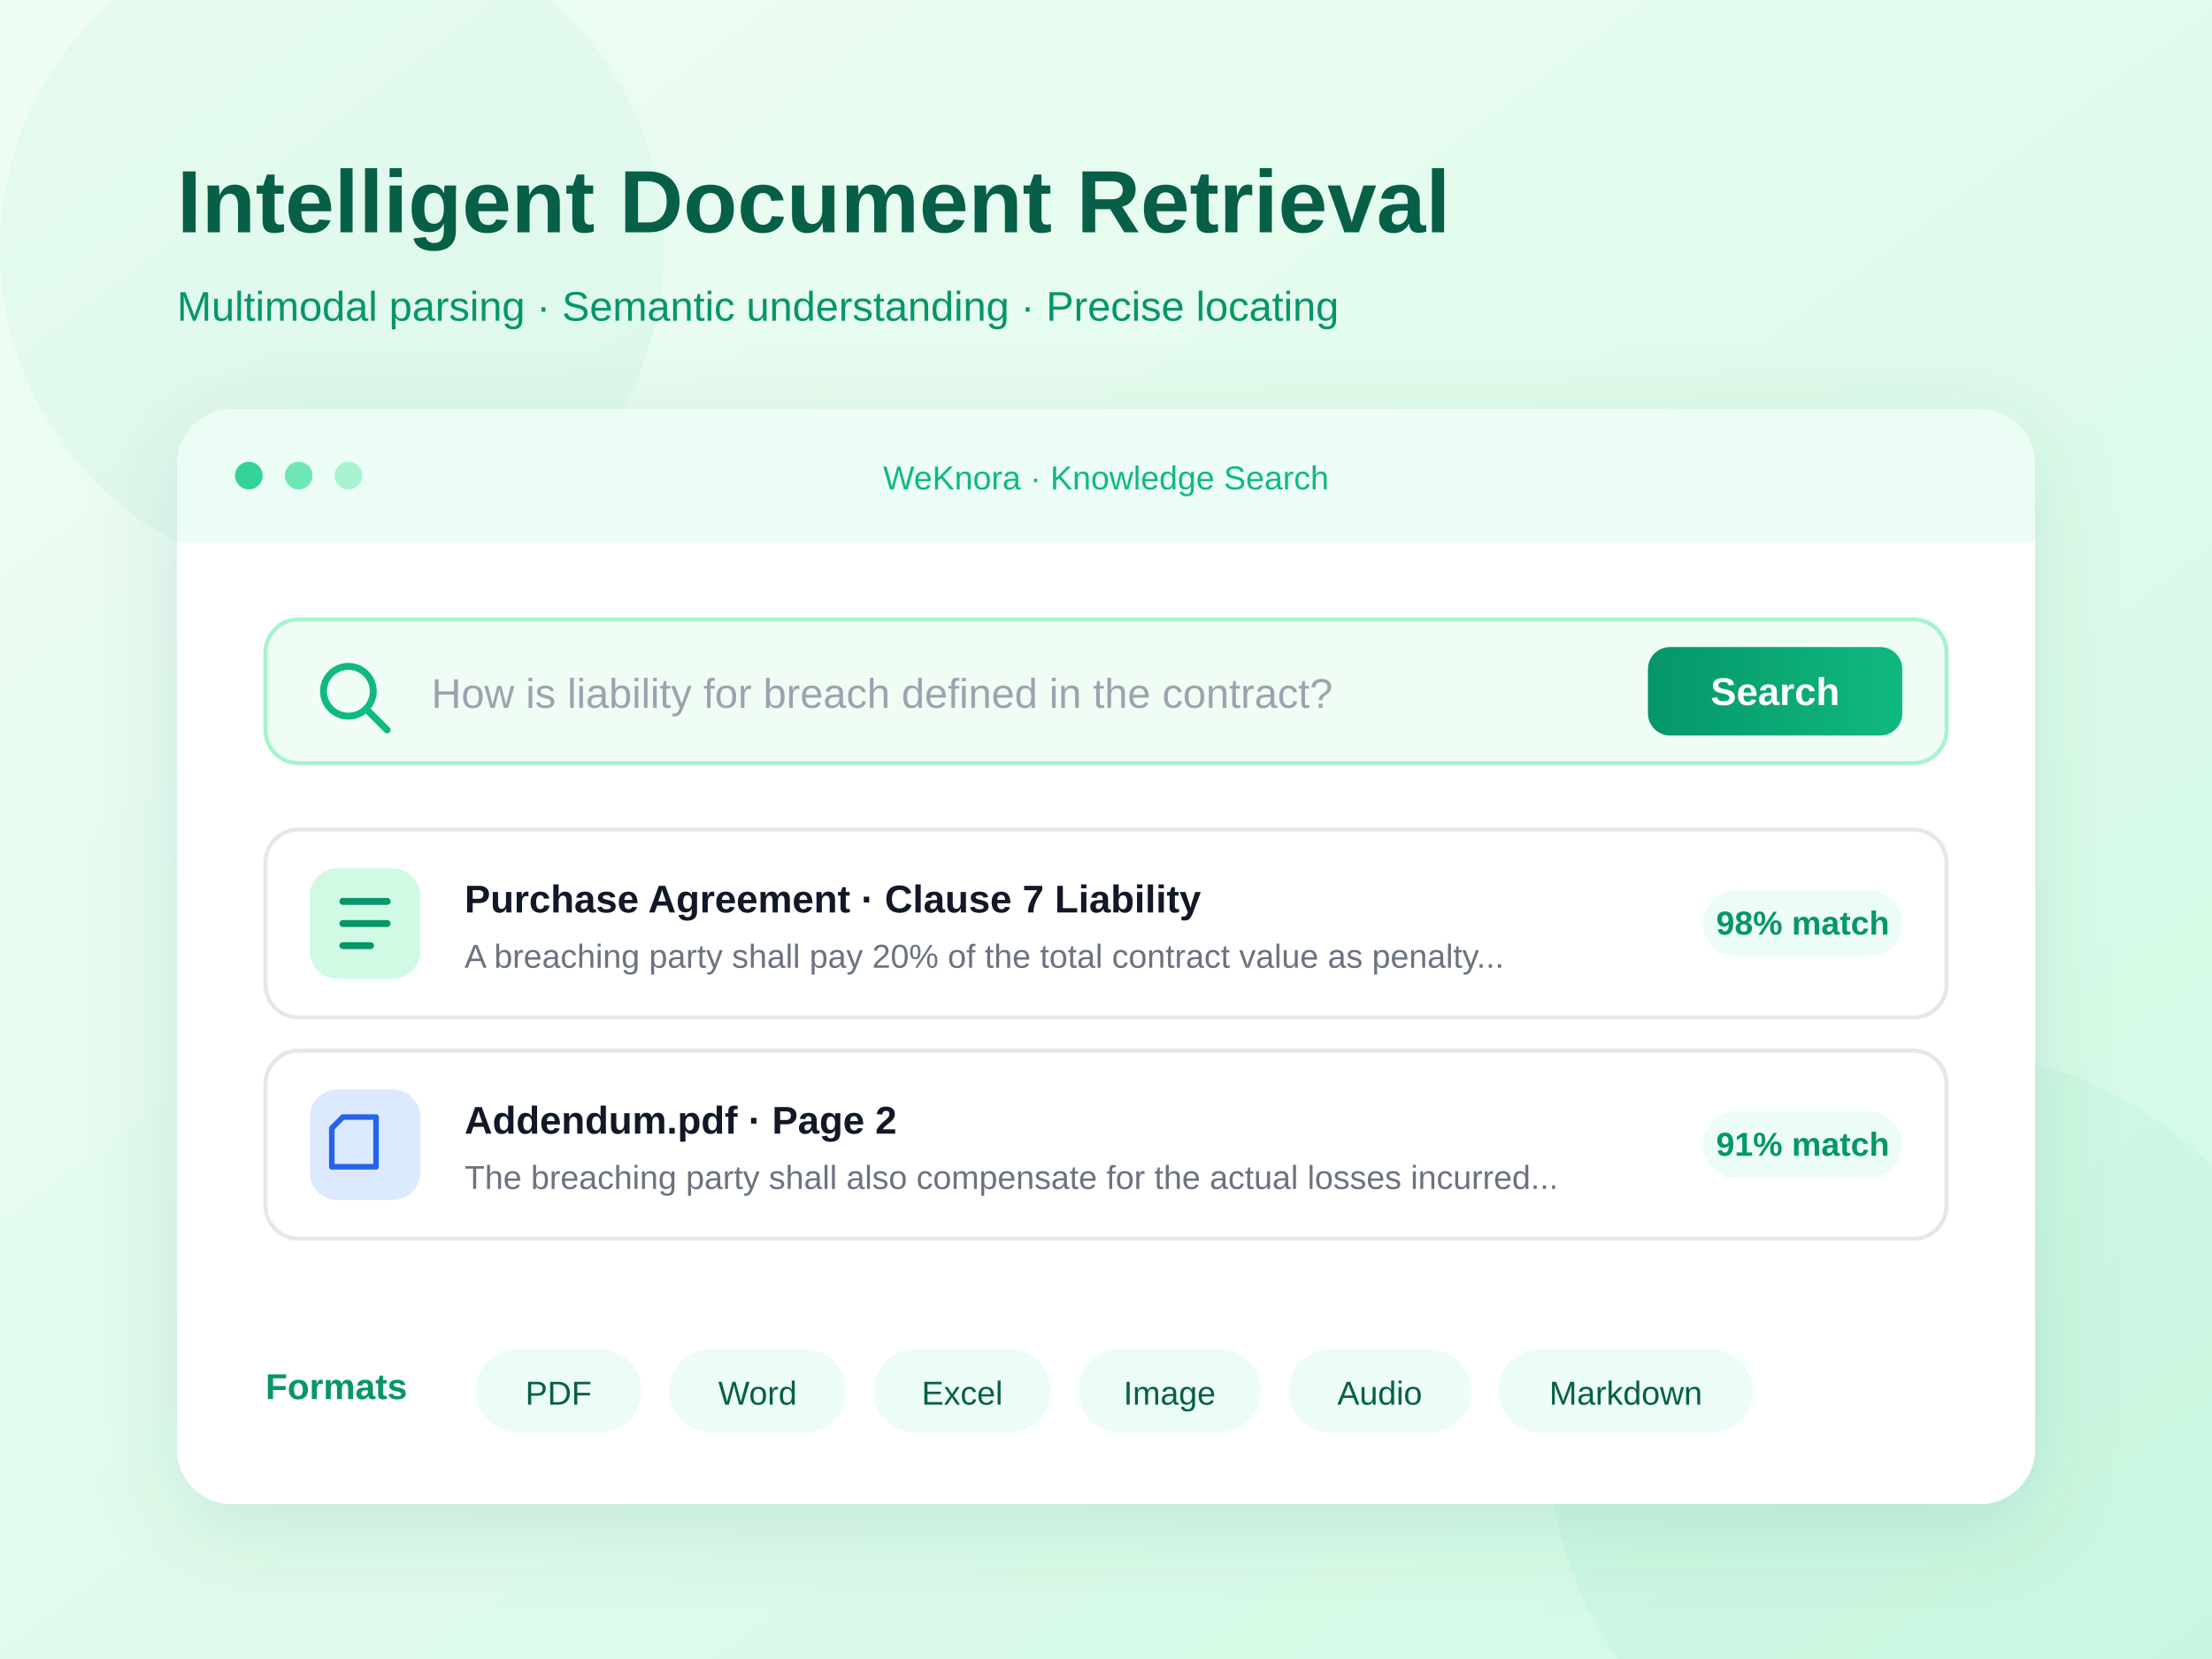
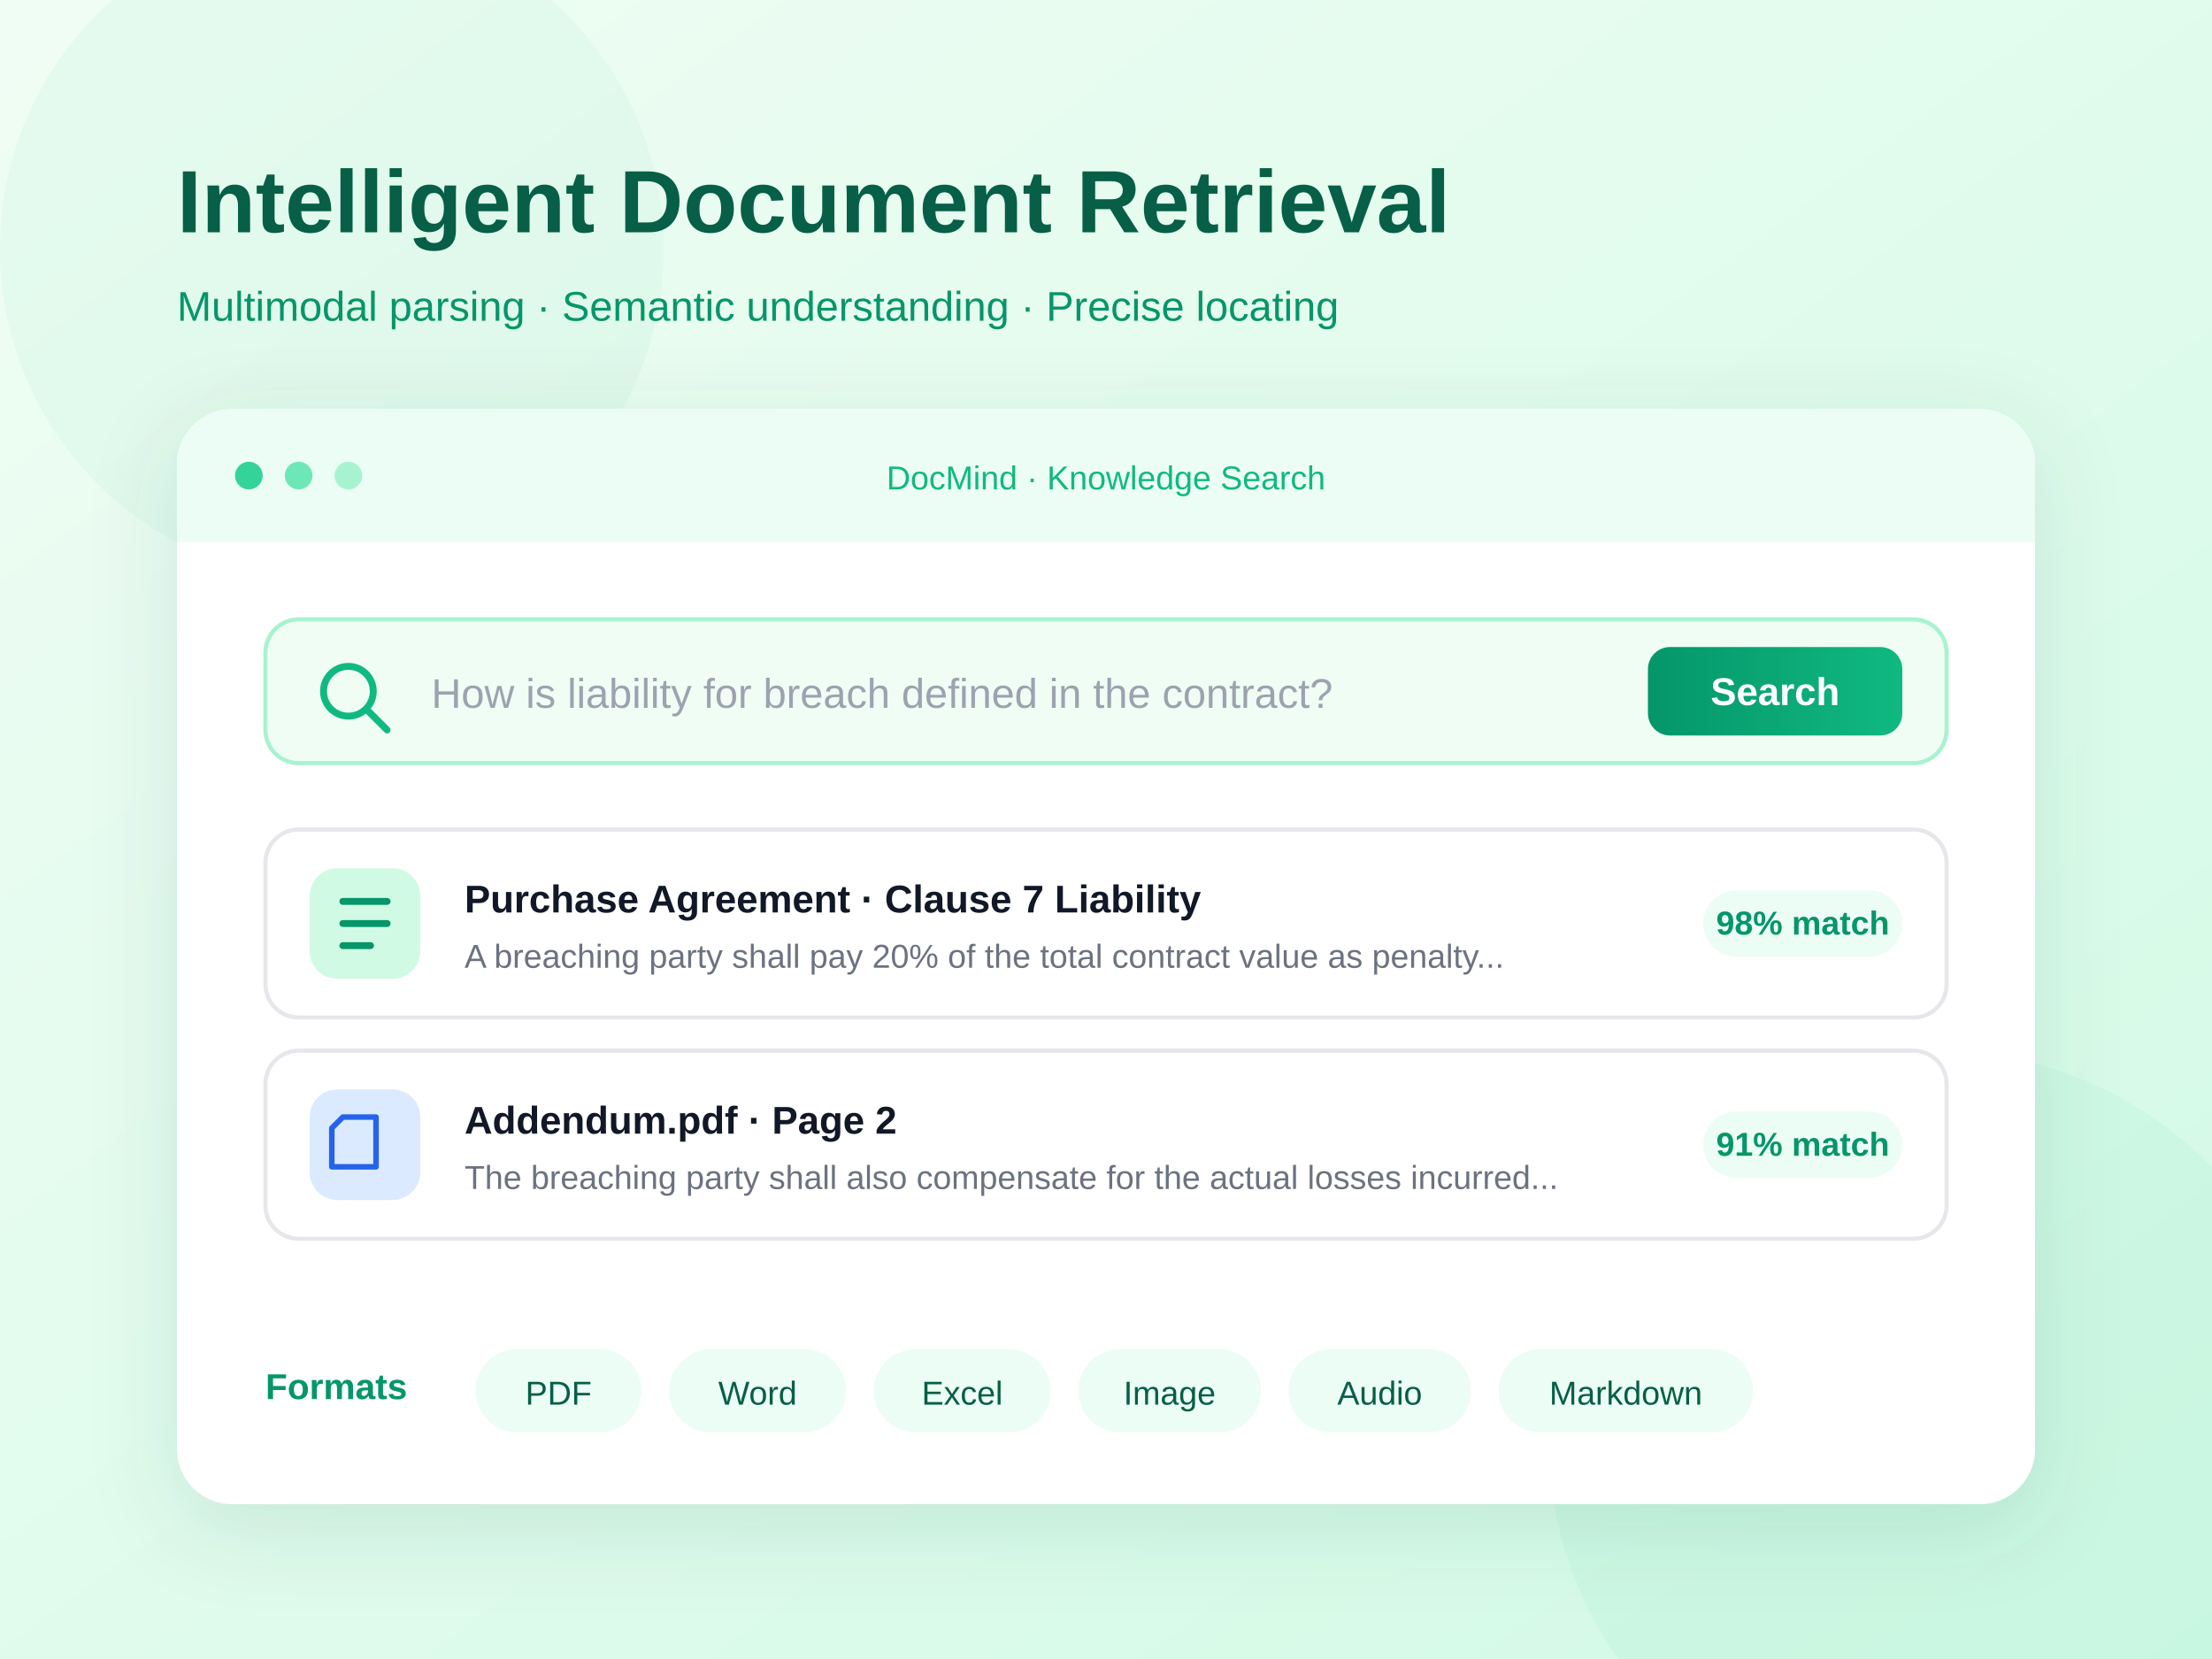
<svg xmlns="http://www.w3.org/2000/svg" viewBox="0 0 800 600">
  <defs>
    <linearGradient id="bg1" x1="0%" y1="0%" x2="100%" y2="100%">
      <stop offset="0%" stop-color="#F0FDF4" />
      <stop offset="100%" stop-color="#D1FAE5" />
    </linearGradient>
    <linearGradient id="brand1" x1="0%" y1="0%" x2="100%" y2="0%">
      <stop offset="0%" stop-color="#059669" />
      <stop offset="100%" stop-color="#10B981" />
    </linearGradient>
    <filter id="soft1" x="-20%" y="-20%" width="140%" height="140%">
      <feDropShadow dx="0" dy="8" stdDeviation="16" flood-color="#065F46" flood-opacity="0.12" />
    </filter>
  </defs>
  <rect width="800" height="600" fill="url(#bg1)" />
  <circle cx="120" cy="90" r="120" fill="#10B981" opacity="0.05" />
  <circle cx="700" cy="520" r="140" fill="#34D399" opacity="0.06" />
  <text x="64" y="84" font-family="Arial, sans-serif" font-size="32" font-weight="700" fill="#065F46">Intelligent Document Retrieval</text>
  <text x="64" y="116" font-family="Arial, sans-serif" font-size="15" fill="#059669">Multimodal parsing · Semantic understanding · Precise locating</text>
  <g filter="url(#soft1)">
    <rect x="64" y="148" width="672" height="396" rx="20" fill="#FFFFFF" />
  </g>
  <rect x="64" y="148" width="672" height="48" rx="20" fill="#ECFDF5" />
  <rect x="64" y="176" width="672" height="20" fill="#ECFDF5" />
  <circle cx="90" cy="172" r="5" fill="#34D399" />
  <circle cx="108" cy="172" r="5" fill="#6EE7B7" />
  <circle cx="126" cy="172" r="5" fill="#A7F3D0" />
-   <text x="400" y="177" font-family="Arial, sans-serif" font-size="12" fill="#10B981" text-anchor="middle">WeKnora · Knowledge Search</text>
+   <text x="400" y="177" font-family="Arial, sans-serif" font-size="12" fill="#10B981" text-anchor="middle">DocMind · Knowledge Search</text>
  <g transform="translate(96, 224)">
    <rect width="608" height="52" rx="12" fill="#F0FDF4" stroke="#A7F3D0" stroke-width="1.5" />
    <circle cx="30" cy="26" r="9" fill="none" stroke="#10B981" stroke-width="2.5" />
    <line x1="37" y1="33" x2="44" y2="40" stroke="#10B981" stroke-width="2.5" stroke-linecap="round" />
    <text x="60" y="32" font-family="Arial, sans-serif" font-size="15" fill="#9CA3AF">How is liability for breach defined in the contract?</text>
    <rect x="500" y="10" width="92" height="32" rx="8" fill="url(#brand1)" />
    <text x="546" y="31" font-family="Arial, sans-serif" font-size="14" font-weight="600" fill="#FFFFFF" text-anchor="middle">Search</text>
  </g>
  <g transform="translate(96, 300)">
    <rect width="608" height="68" rx="12" fill="#FFFFFF" stroke="#E5E7EB" stroke-width="1.5" />
    <rect x="16" y="14" width="40" height="40" rx="10" fill="#D1FAE5" />
    <path d="M28 26 H44 M28 34 H44 M28 42 H38" stroke="#059669" stroke-width="2.5" stroke-linecap="round" />
    <text x="72" y="30" font-family="Arial, sans-serif" font-size="14" font-weight="600" fill="#111827">Purchase Agreement · Clause 7 Liability</text>
    <text x="72" y="50" font-family="Arial, sans-serif" font-size="12" fill="#6B7280">A breaching party shall pay 20% of the total contract value as penalty...</text>
    <rect x="520" y="22" width="72" height="24" rx="12" fill="#ECFDF5" />
    <text x="556" y="38" font-family="Arial, sans-serif" font-size="12" font-weight="600" fill="#059669" text-anchor="middle">98% match</text>
  </g>
  <g transform="translate(96, 380)">
    <rect width="608" height="68" rx="12" fill="#FFFFFF" stroke="#E5E7EB" stroke-width="1.5" />
    <rect x="16" y="14" width="40" height="40" rx="10" fill="#DBEAFE" />
    <path d="M28 24 h12 v18 h-16 v-14 z" fill="none" stroke="#2563EB" stroke-width="2" stroke-linejoin="round" />
    <text x="72" y="30" font-family="Arial, sans-serif" font-size="14" font-weight="600" fill="#111827">Addendum.pdf · Page 2</text>
    <text x="72" y="50" font-family="Arial, sans-serif" font-size="12" fill="#6B7280">The breaching party shall also compensate for the actual losses incurred...</text>
    <rect x="520" y="22" width="72" height="24" rx="12" fill="#ECFDF5" />
    <text x="556" y="38" font-family="Arial, sans-serif" font-size="12" font-weight="600" fill="#059669" text-anchor="middle">91% match</text>
  </g>
  <g transform="translate(96, 472)">
    <text x="0" y="34" font-family="Arial, sans-serif" font-size="13" font-weight="600" fill="#059669">Formats</text>
    <g font-family="Arial, sans-serif" font-size="12" fill="#065F46" text-anchor="middle">
      <rect x="76" y="16" width="60" height="30" rx="15" fill="#ECFDF5" />
      <text x="106" y="36">PDF</text>
      <rect x="146" y="16" width="64" height="30" rx="15" fill="#ECFDF5" />
      <text x="178" y="36">Word</text>
      <rect x="220" y="16" width="64" height="30" rx="15" fill="#ECFDF5" />
      <text x="252" y="36">Excel</text>
      <rect x="294" y="16" width="66" height="30" rx="15" fill="#ECFDF5" />
      <text x="327" y="36">Image</text>
      <rect x="370" y="16" width="66" height="30" rx="15" fill="#ECFDF5" />
      <text x="403" y="36">Audio</text>
      <rect x="446" y="16" width="92" height="30" rx="15" fill="#ECFDF5" />
      <text x="492" y="36">Markdown</text>
    </g>
  </g>
</svg>
